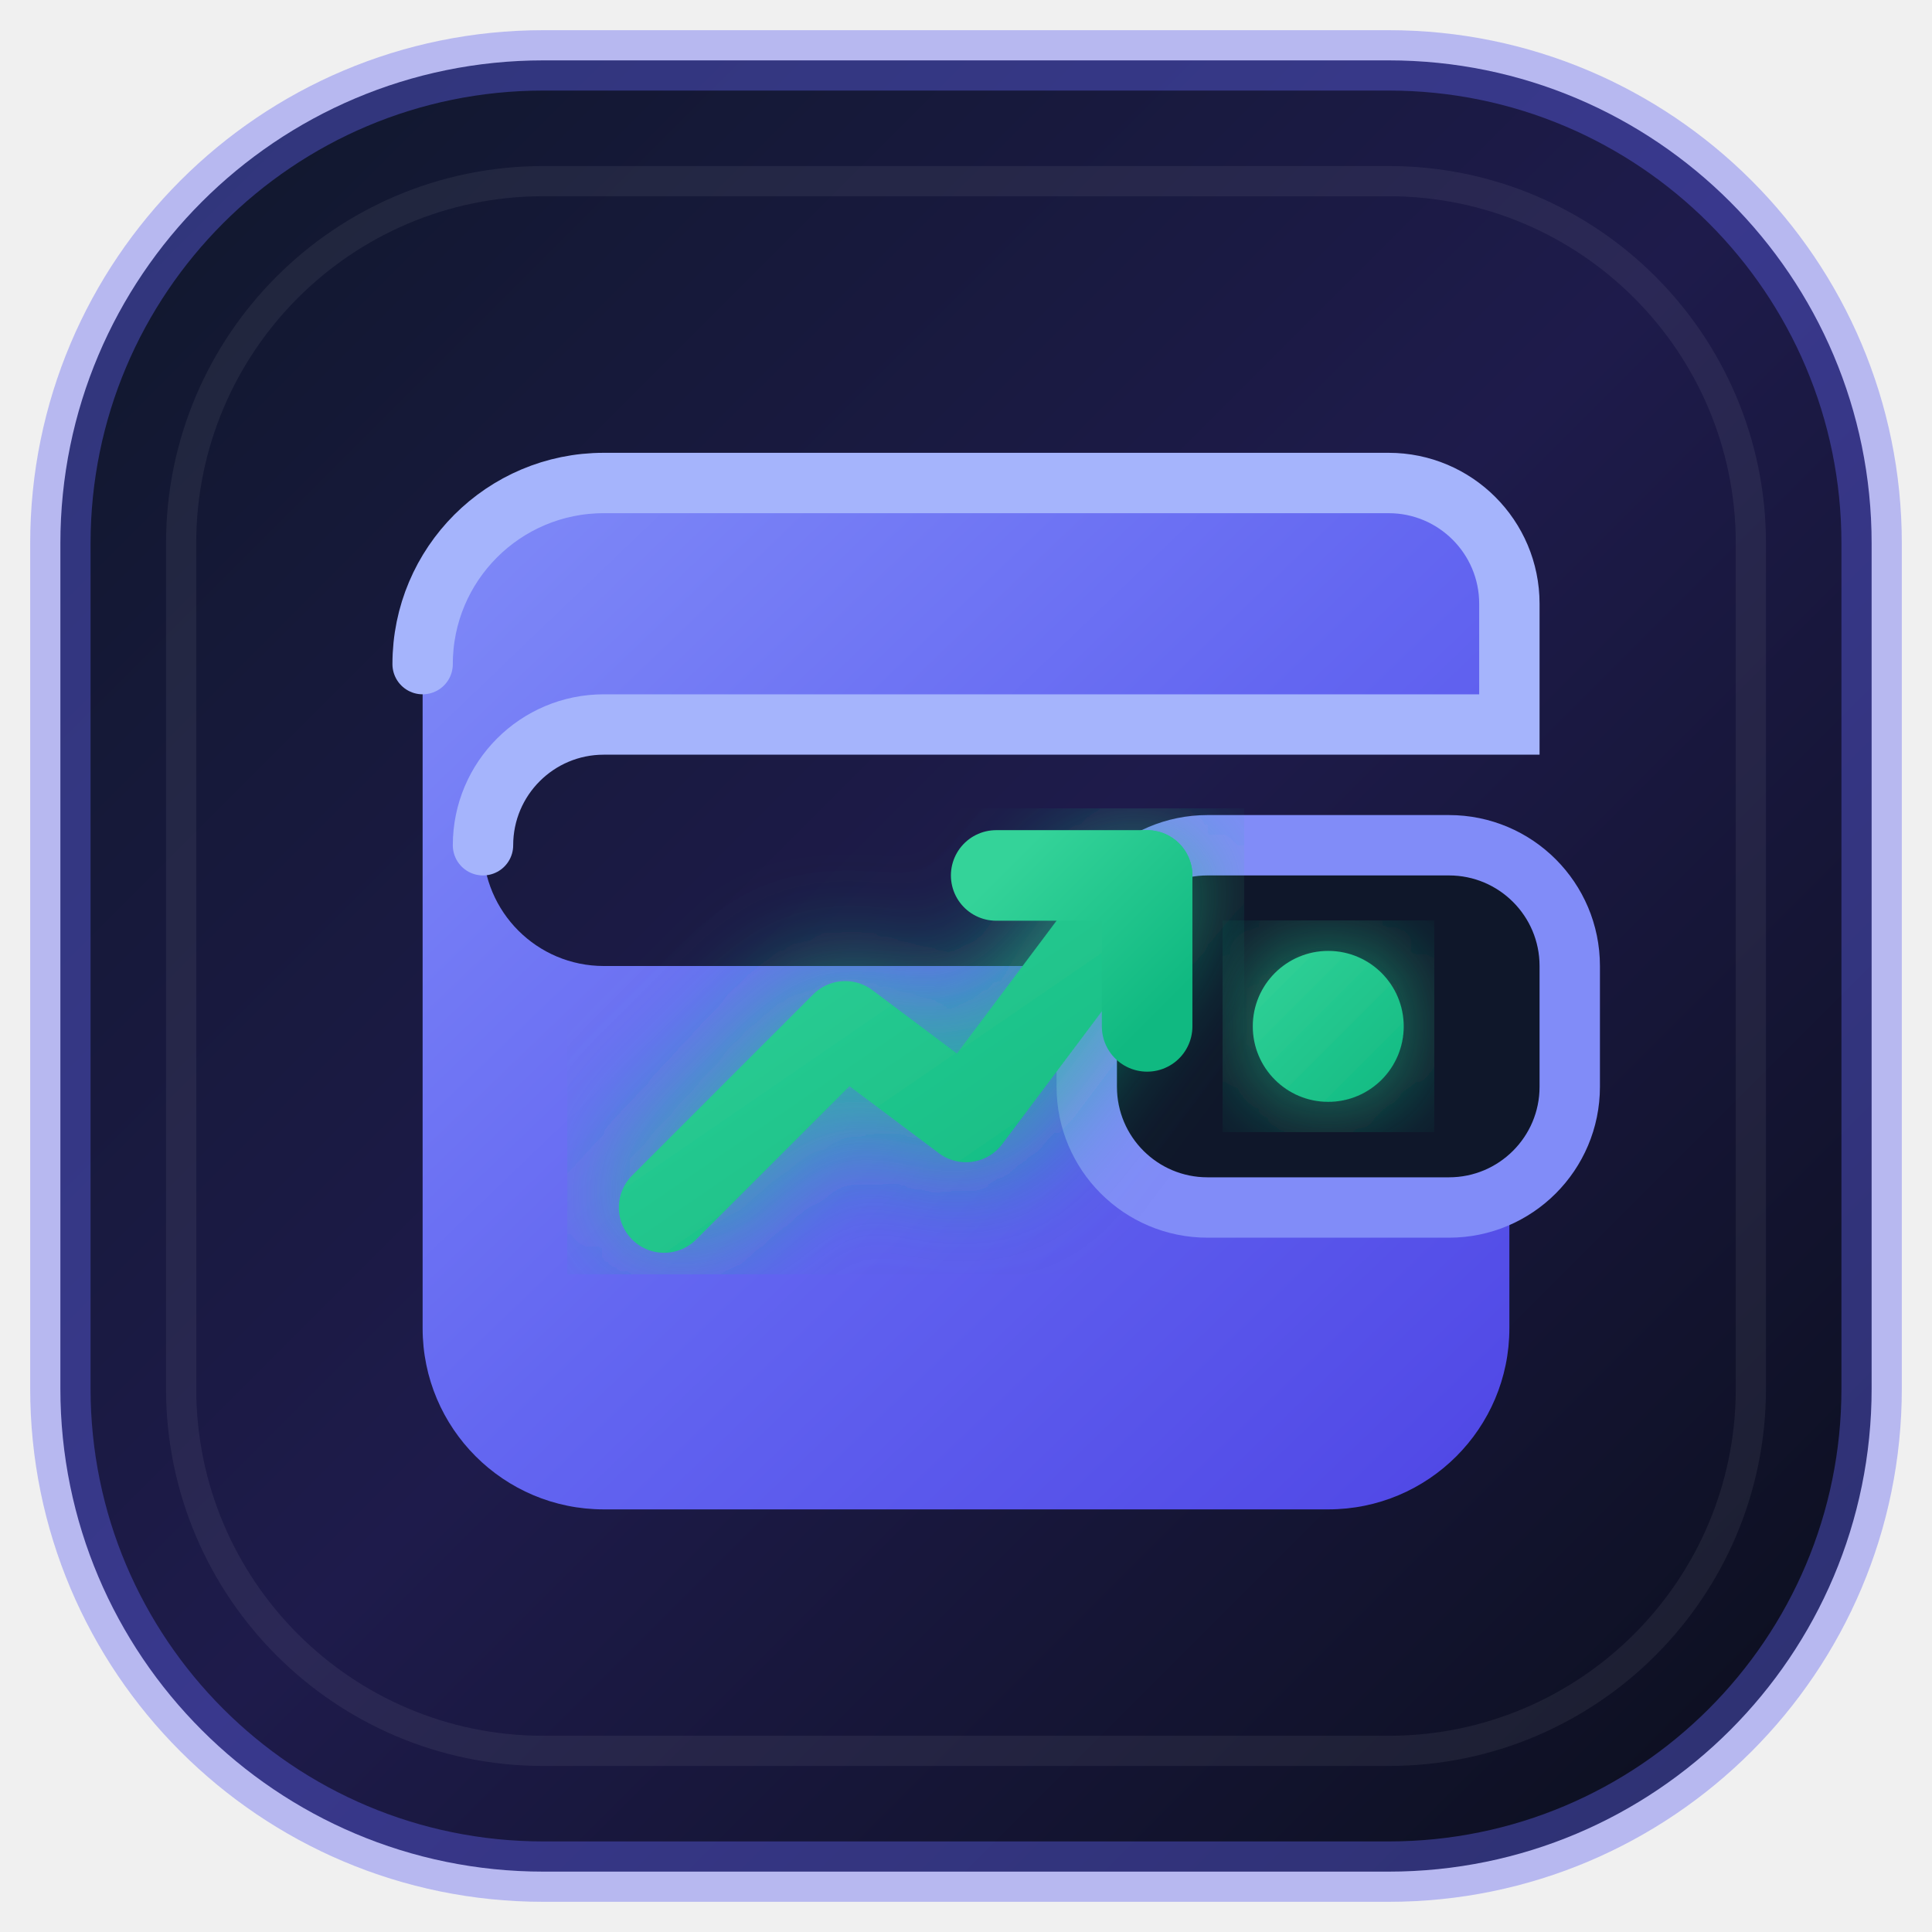
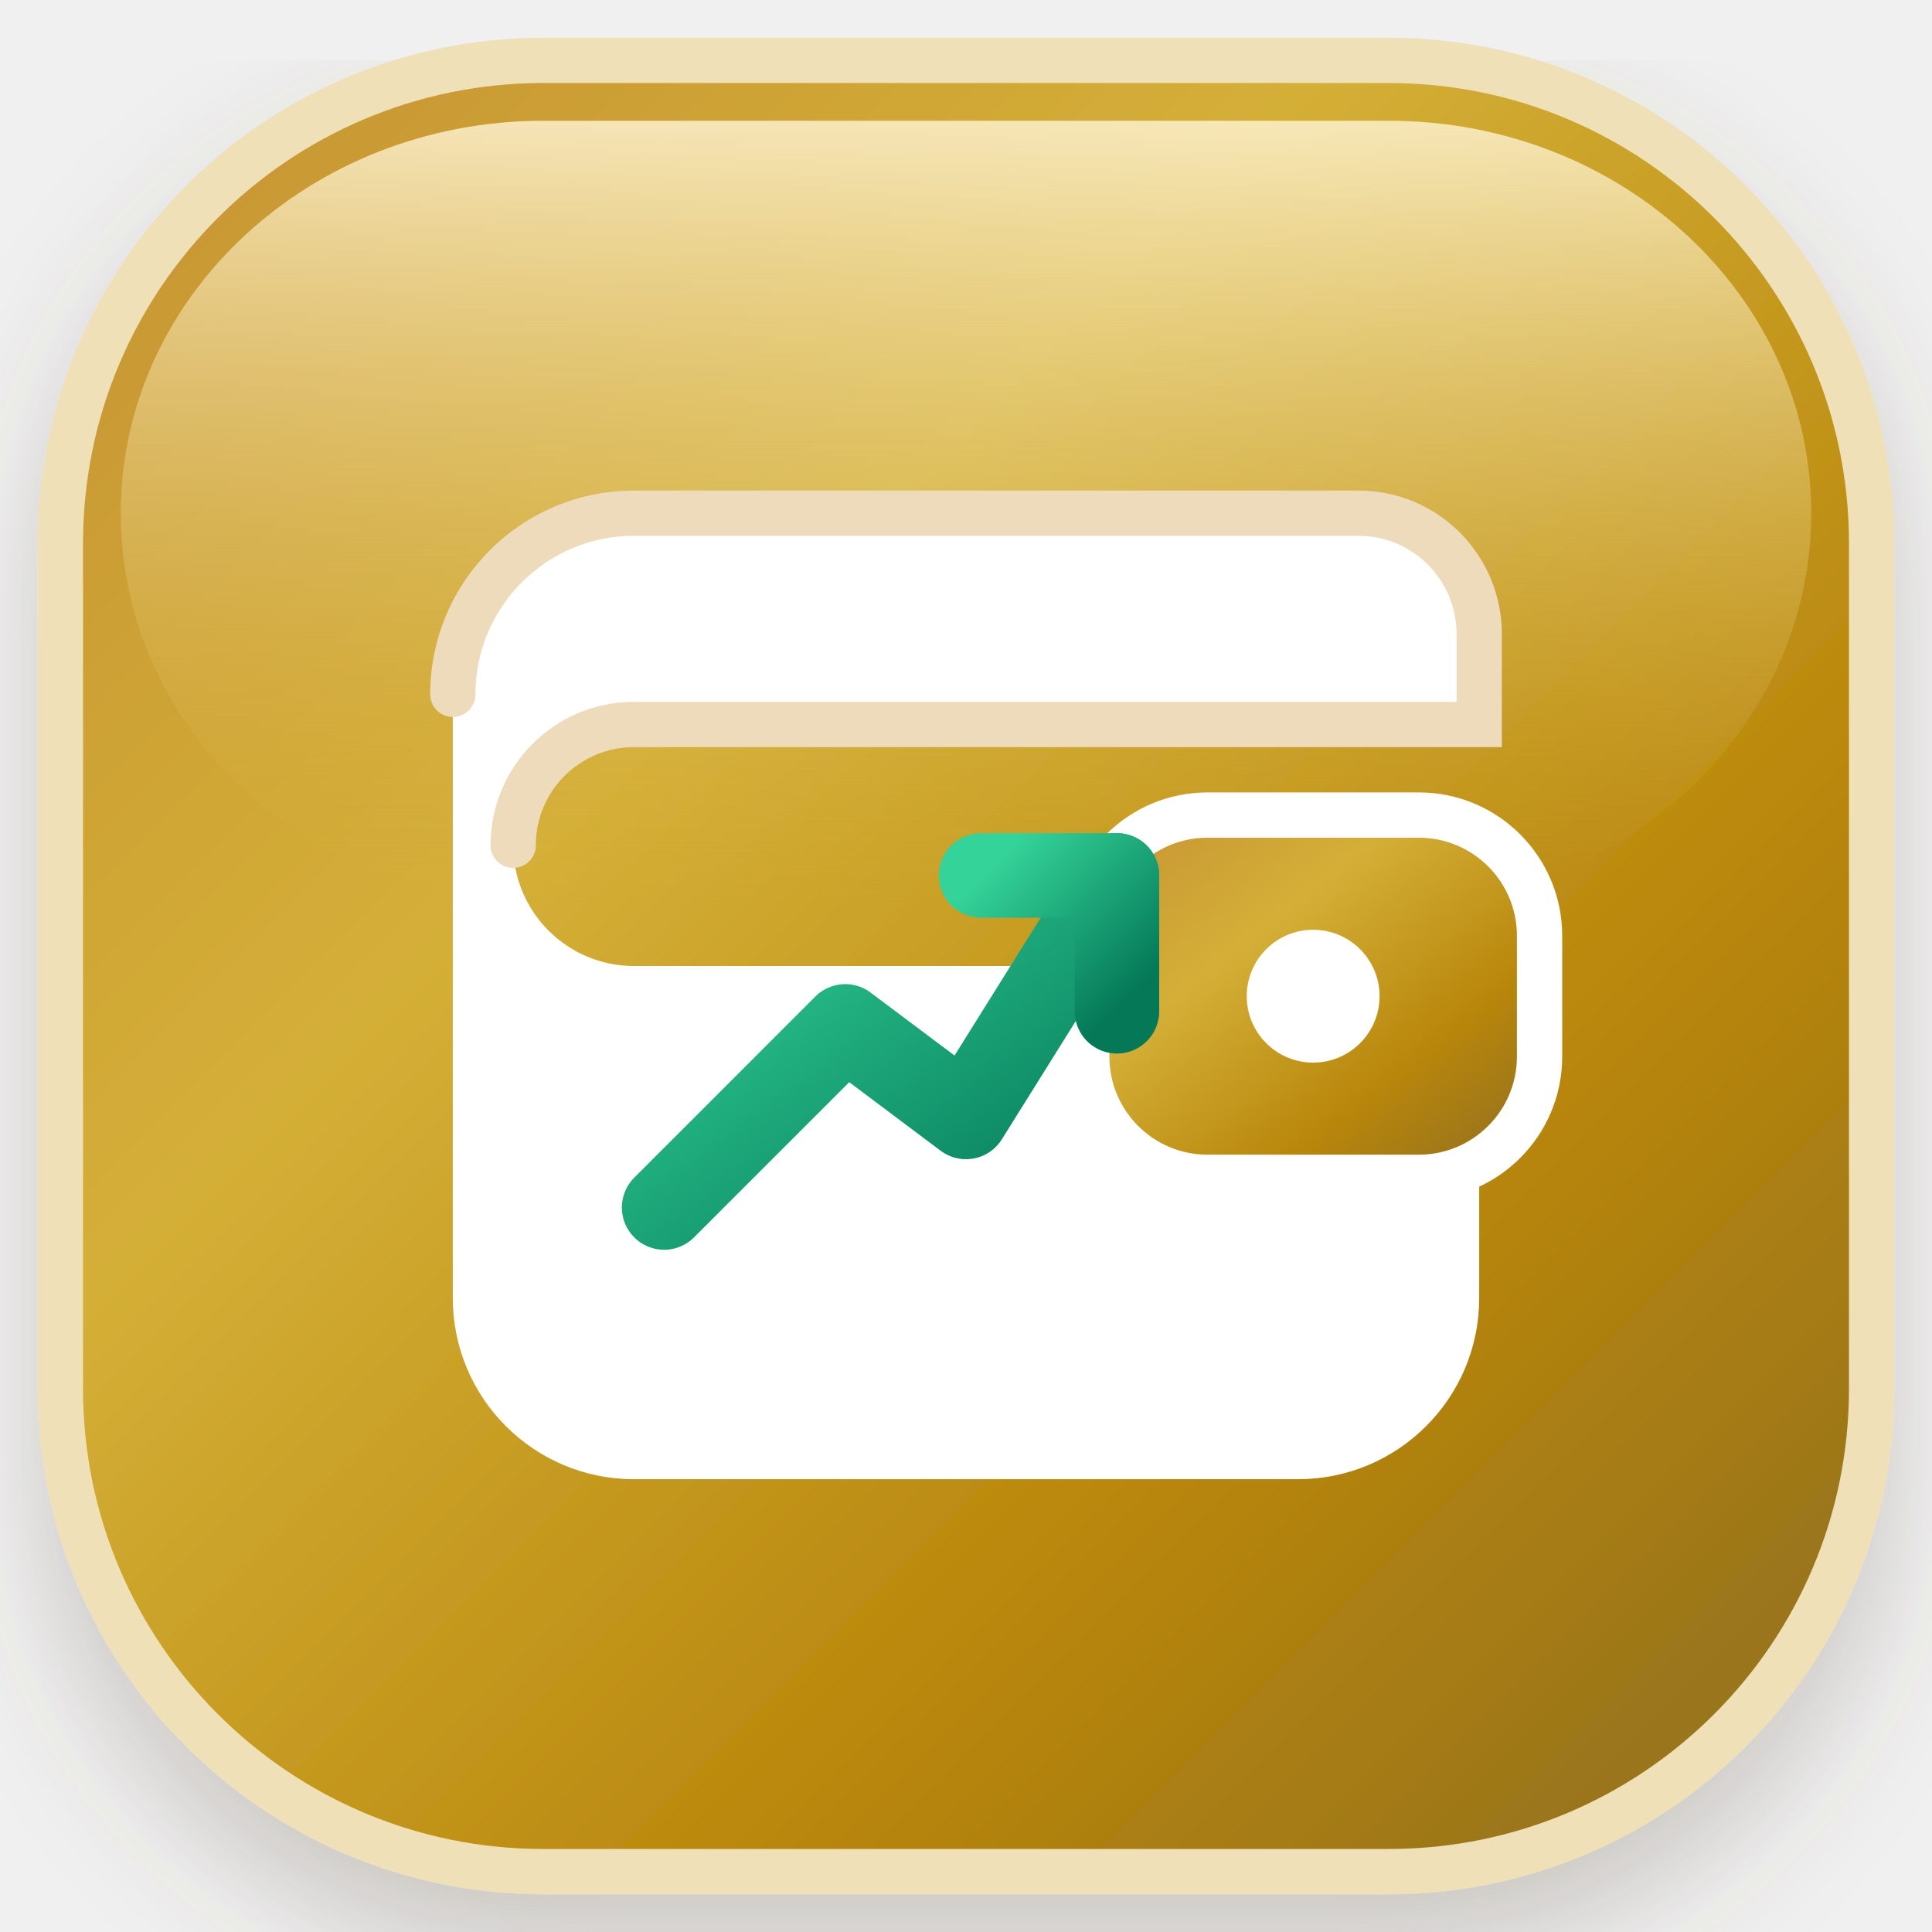
<svg xmlns="http://www.w3.org/2000/svg" viewBox="0 0 64 64" width="64" height="64">
  <defs>
-     <linearGradient id="bgGrad" x1="0%" y1="0%" x2="100%" y2="100%">
-       <stop offset="0%" stop-color="#0f172a" />
-       <stop offset="50%" stop-color="#1e1b4b" />
-       <stop offset="100%" stop-color="#0a0e1a" />
+     <linearGradient id="goldGrad" x1="0%" y1="0%" x2="100%" y2="100%">
+       <stop offset="0%" stop-color="#C69234" />
+       <stop offset="35%" stop-color="#D4AF37" />
+       <stop offset="70%" stop-color="#B8860B" />
+       <stop offset="100%" stop-color="#8C6D23" />
    </linearGradient>
-     <linearGradient id="primaryGrad" x1="0%" y1="0%" x2="100%" y2="100%">
-       <stop offset="0%" stop-color="#818cf8" />
-       <stop offset="50%" stop-color="#6366f1" />
-       <stop offset="100%" stop-color="#4f46e5" />
+     <linearGradient id="goldGleam" x1="0%" y1="0%" x2="0%" y2="100%">
+       <stop offset="0%" stop-color="#FFF5D6" stop-opacity="0.8" />
+       <stop offset="100%" stop-color="#D4AF37" stop-opacity="0" />
    </linearGradient>
-     <linearGradient id="accentGrad" x1="0%" y1="0%" x2="100%" y2="100%">
-       <stop offset="0%" stop-color="#34d399" />
-       <stop offset="100%" stop-color="#10b981" />
+     <linearGradient id="emeraldGrad" x1="0%" y1="0%" x2="100%" y2="100%">
+       <stop offset="0%" stop-color="#34D399" />
+       <stop offset="100%" stop-color="#047857" />
    </linearGradient>
-     <filter id="glow" x="-20%" y="-20%" width="140%" height="140%">
-       <feGaussianBlur stdDeviation="2" result="blur" />
-       <feComposite in="SourceGraphic" in2="blur" operator="over" />
+     <filter id="shadow" x="-20%" y="-20%" width="140%" height="140%">
+       <feDropShadow dx="0" dy="2" stdDeviation="2" flood-color="#5C4F3D" flood-opacity="0.25" />
    </filter>
  </defs>
-   <rect x="2" y="2" width="60" height="60" rx="16" fill="url(#bgGrad)" stroke="#6366f1" stroke-width="2" stroke-opacity="0.4" />
-   <rect x="6" y="6" width="52" height="52" rx="12" fill="none" stroke="rgba(255,255,255,0.06)" stroke-width="1" />
-   <g transform="translate(10, 12)">
-     <path d="M4 10C4 6.686 6.686 4 10 4H36C38.209 4 40 5.791 40 8V12H10C7.791 12 6 13.791 6 16C6 18.209 7.791 20 10 20H40V32C40 35.314 37.314 38 34 38H10C6.686 38 4 35.314 4 32V10Z" fill="url(#primaryGrad)" />
-     <path d="M4 10C4 6.686 6.686 4 10 4H36C38.209 4 40 5.791 40 8V12H10C7.791 12 6 13.791 6 16" fill="none" stroke="#a5b4fc" stroke-width="2" stroke-linecap="round" />
-     <rect x="26" y="16" width="16" height="12" rx="4" fill="#0f172a" stroke="#818cf8" stroke-width="2" />
-     <circle cx="34" cy="22" r="2.5" fill="url(#accentGrad)" filter="url(#glow)" />
-     <path d="M12 28L18 22L22 25L28 17" fill="none" stroke="url(#accentGrad)" stroke-width="3" stroke-linecap="round" stroke-linejoin="round" filter="url(#glow)" />
-     <polyline points="23 17 28 17 28 22" fill="none" stroke="url(#accentGrad)" stroke-width="3" stroke-linecap="round" stroke-linejoin="round" />
+   <rect x="2" y="2" width="60" height="60" rx="16" fill="url(#goldGrad)" stroke="#EFE0B7" stroke-width="1.5" filter="url(#shadow)" />
+   <rect x="4" y="4" width="56" height="26" rx="14" fill="url(#goldGleam)" />
+   <g transform="translate(11, 13)">
+     <path d="M4 10C4 6.686 6.686 4 10 4H34C36.209 4 38 5.791 38 8V11H10C7.791 11 6 12.791 6 15C6 17.209 7.791 19 10 19H38V30C38 33.314 35.314 36 32 36H10C6.686 36 4 33.314 4 30V10Z" fill="#FFFFFF" />
+     <path d="M4 10C4 6.686 6.686 4 10 4H34C36.209 4 38 5.791 38 8V11H10C7.791 11 6 12.791 6 15" fill="none" stroke="#EEDBBB" stroke-width="1.5" stroke-linecap="round" />
+     <rect x="25" y="14" width="15" height="12" rx="4" fill="url(#goldGrad)" stroke="#FFFFFF" stroke-width="1.5" />
+     <circle cx="32.5" cy="20" r="2.2" fill="#FFFFFF" />
+     <path d="M11 27L17 21L21 24L26 16" fill="none" stroke="url(#emeraldGrad)" stroke-width="2.8" stroke-linecap="round" stroke-linejoin="round" />
+     <polyline points="21.5 16 26 16 26 20.5" fill="none" stroke="url(#emeraldGrad)" stroke-width="2.8" stroke-linecap="round" stroke-linejoin="round" />
  </g>
</svg>
